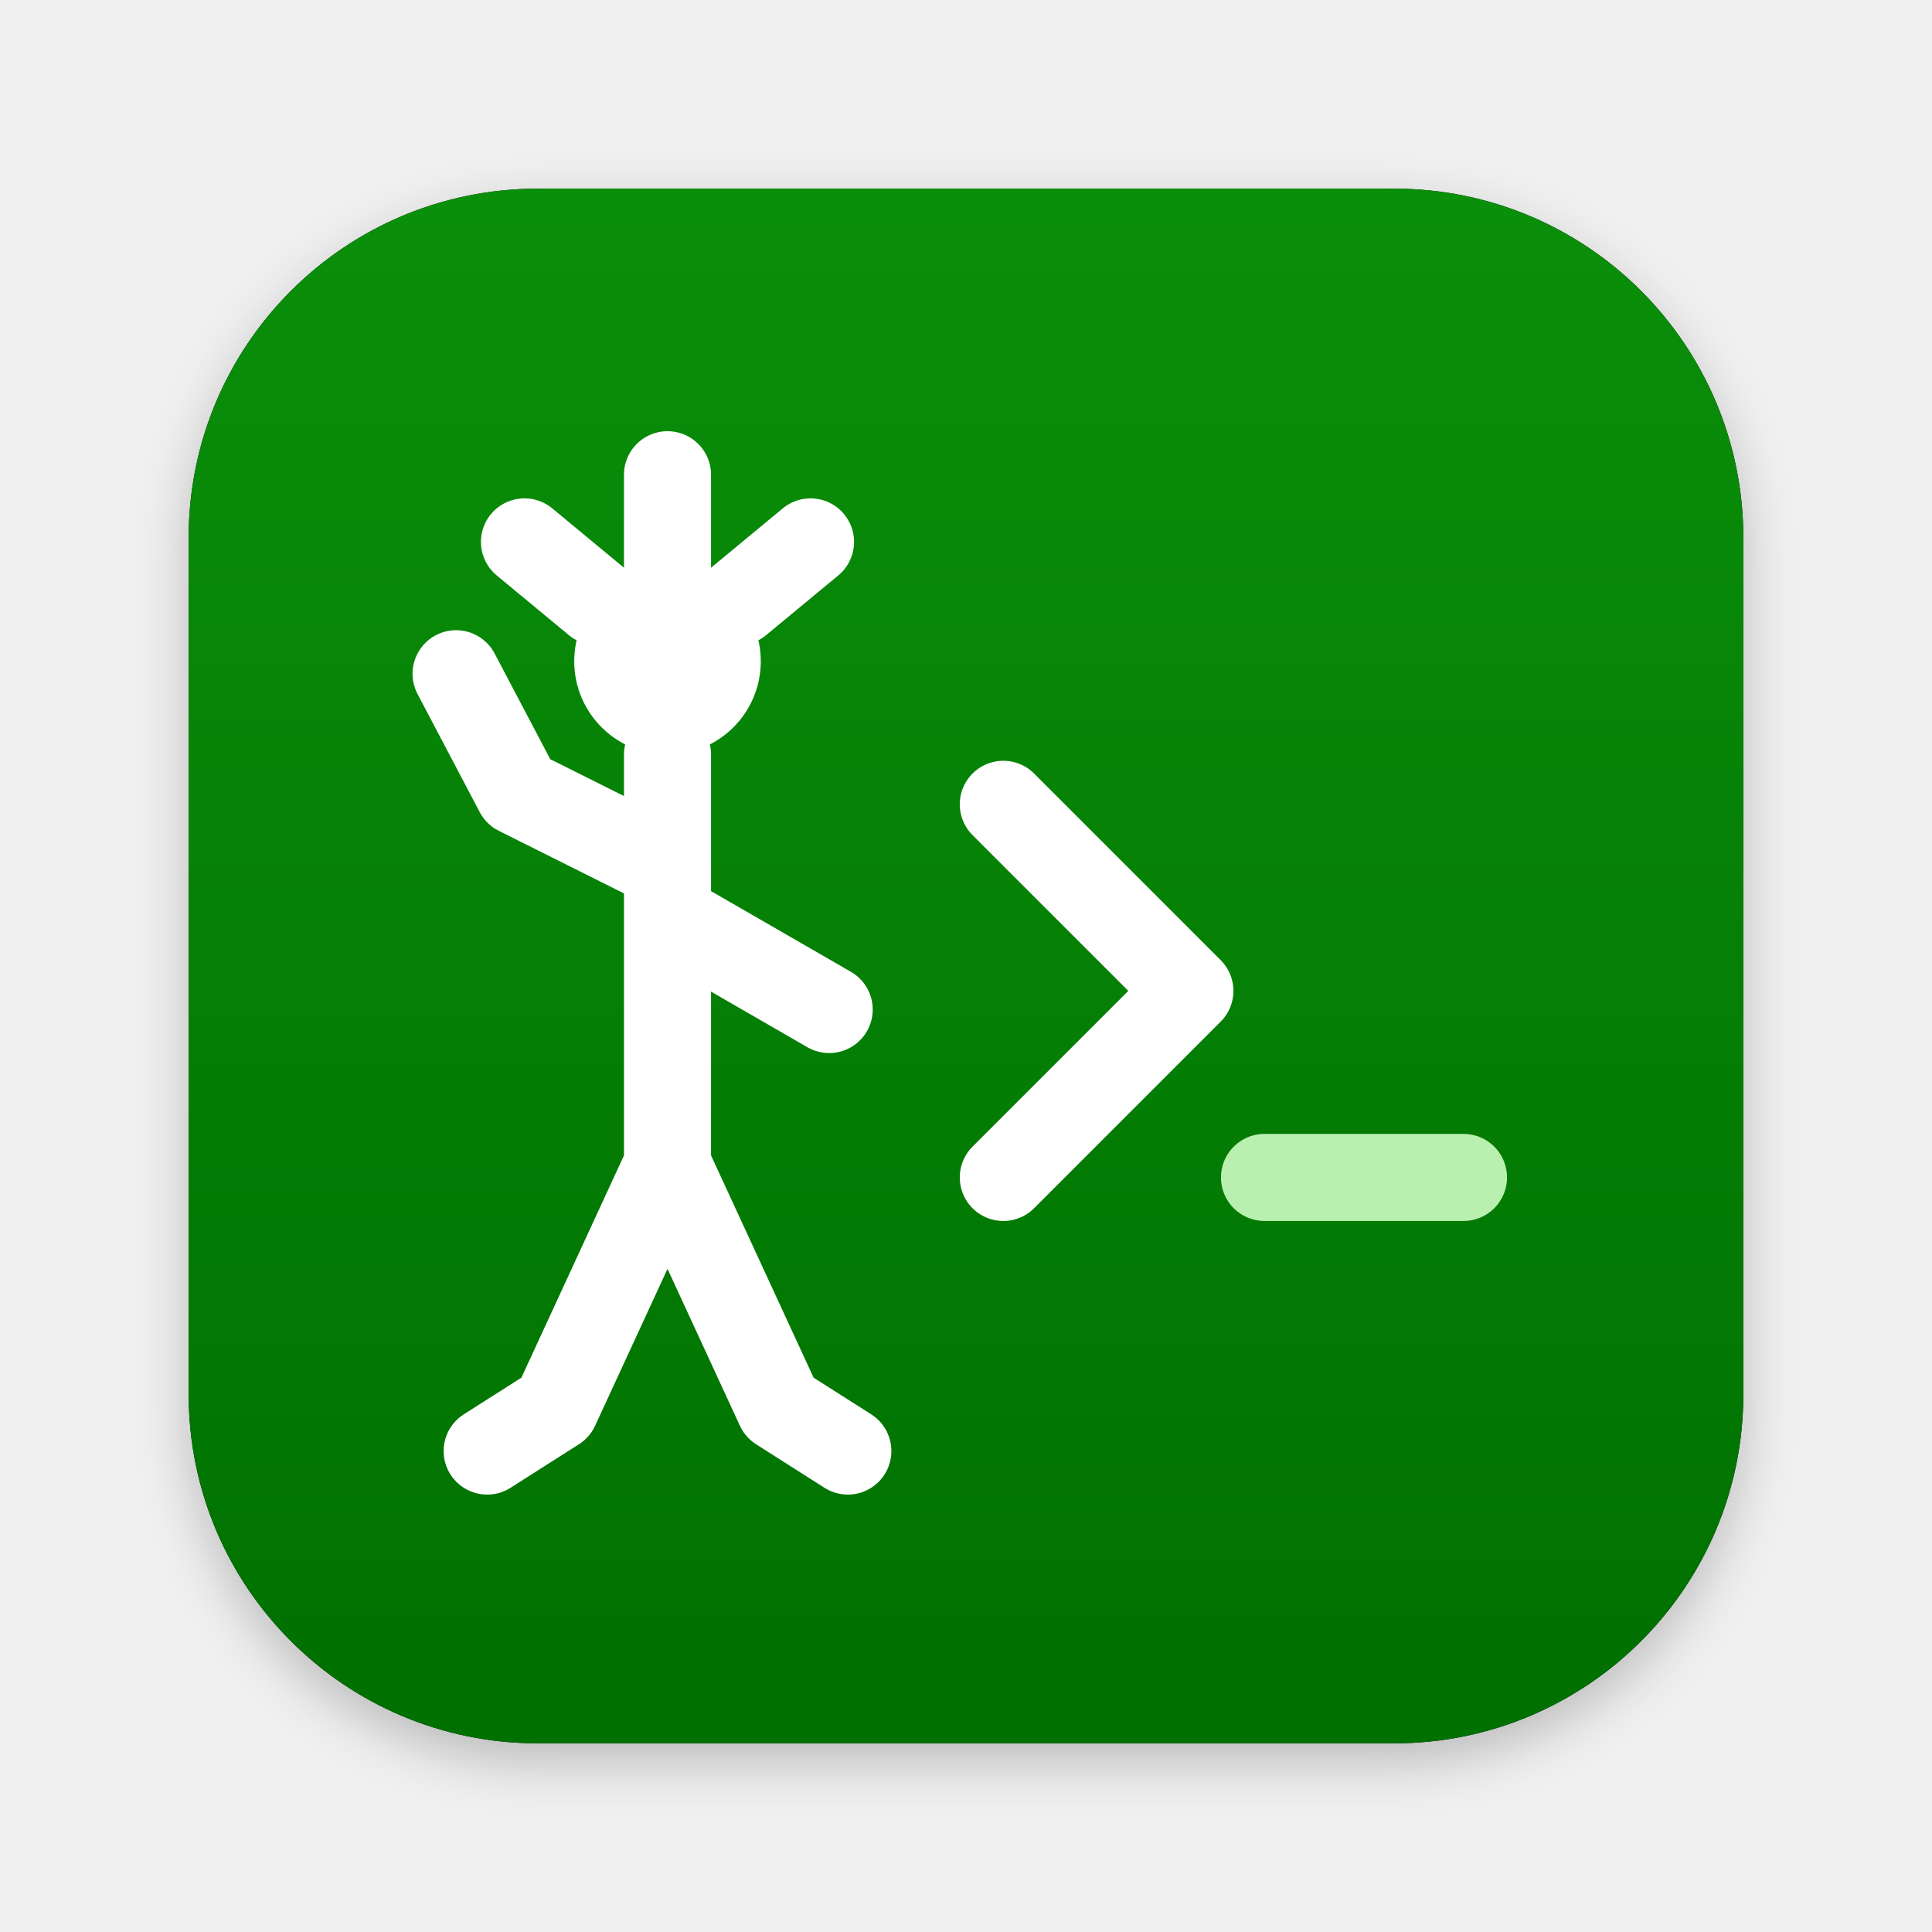
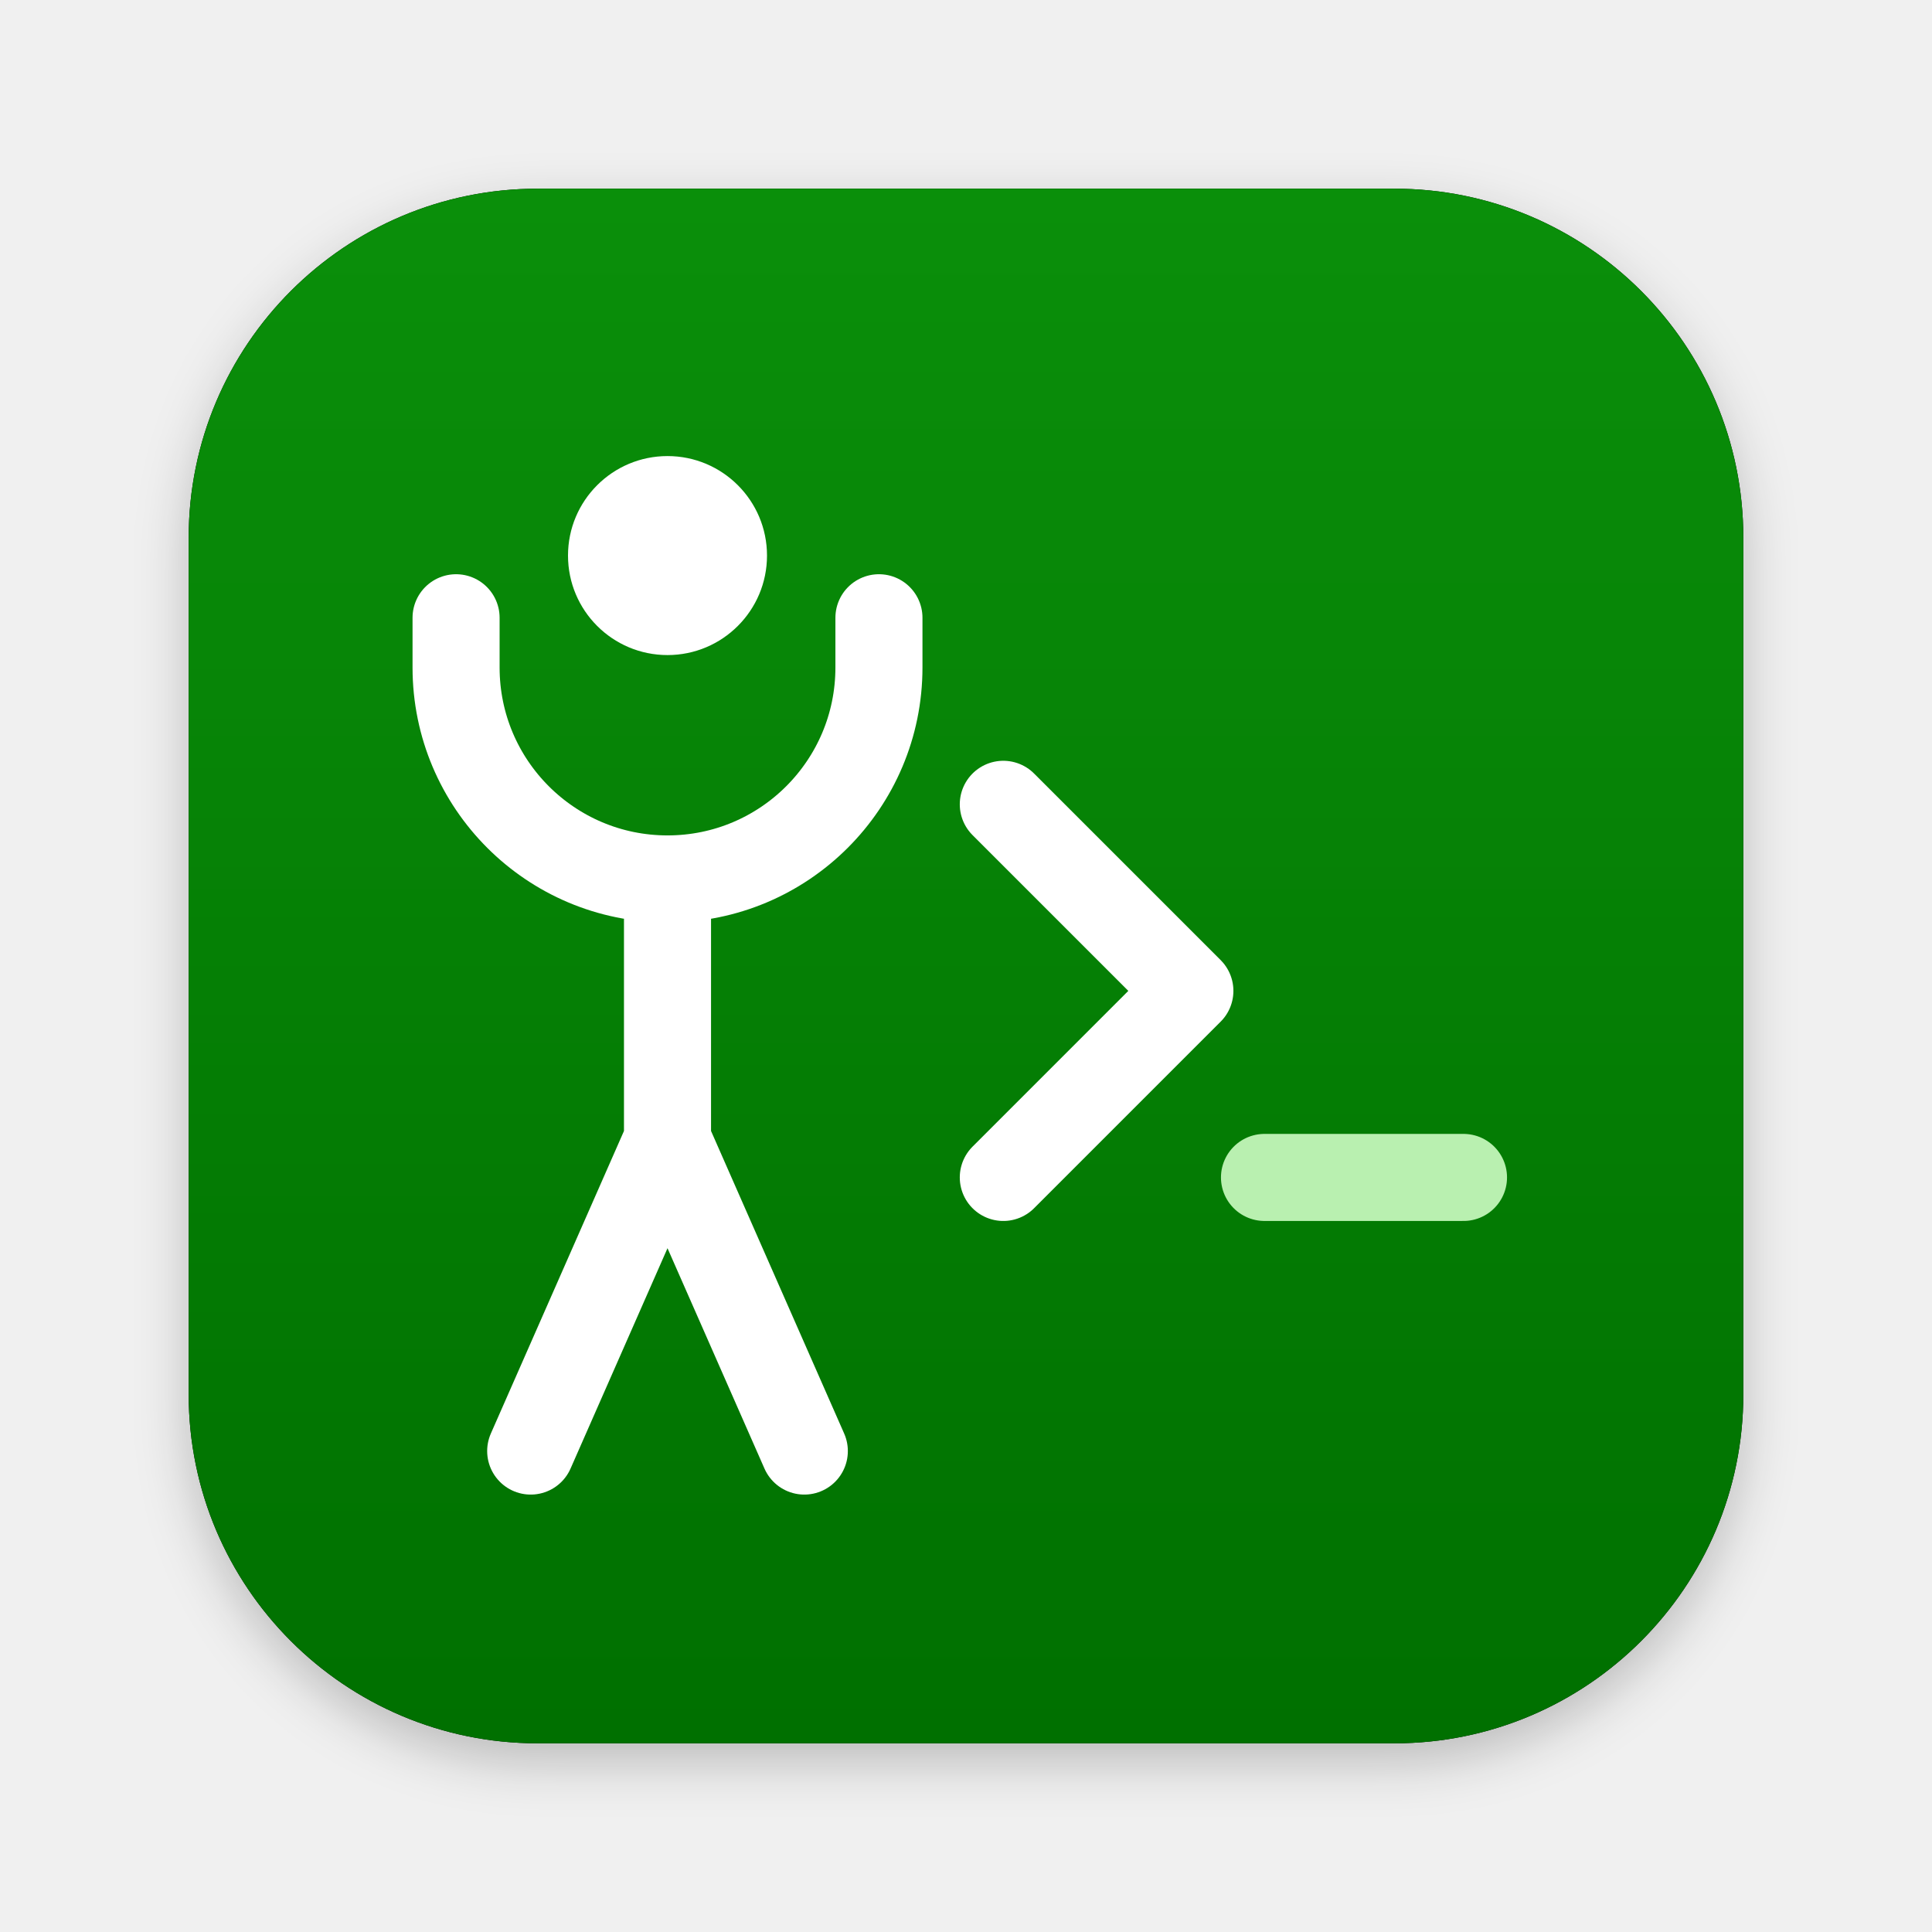
<svg xmlns="http://www.w3.org/2000/svg" viewBox="0 0 1024 1024" role="img" aria-label="Glyph Code">
  <defs>
    <linearGradient id="g" x1="0" y1="0" x2="0" y2="1">
      <stop offset="0" stop-color="#0a8f0a" />
      <stop offset="1" stop-color="#007000" />
    </linearGradient>
    <filter id="s" x="-10%" y="-10%" width="120%" height="125%">
      <feDropShadow dx="0" dy="10" stdDeviation="14" flood-color="#000" flood-opacity=".22" />
    </filter>
  </defs>
  <rect x="100" y="100" width="824" height="824" rx="185" filter="url(#s)" />
  <rect x="100" y="100" width="824" height="824" rx="185" fill="url(#g)" />
  <g transform="translate(182.4 182.4) scale(6.592)">
    <g fill="none" stroke="#fff" stroke-linecap="round" stroke-linejoin="round">
-       <path d="M26 18V10.5M20.3 20.7 14.5 15.9M31.7 20.7 37.5 15.9M26 33v33M26 42 14 36 9 26.5M26 46l13 7.5M26 66 17 85.5 11.5 89M26 66l9 19.5 5.5 3.5" stroke-width="7" />
-       <circle cx="26" cy="25.5" r="7.5" fill="#fff" stroke="none" />
+       <circle cx="26" cy="17" r="8" fill="#fff" stroke="none" />
+       <path d="M9 22v4a17 17 0 0 0 34 0v-4M26 43v21M26 64 15 89M26 64l11 25" stroke-width="7" />
      <path d="M53 37l15 15-15 15" stroke-width="7" />
      <path d="M74 67h16" stroke="#b9f0b0" stroke-width="7" />
    </g>
  </g>
</svg>
